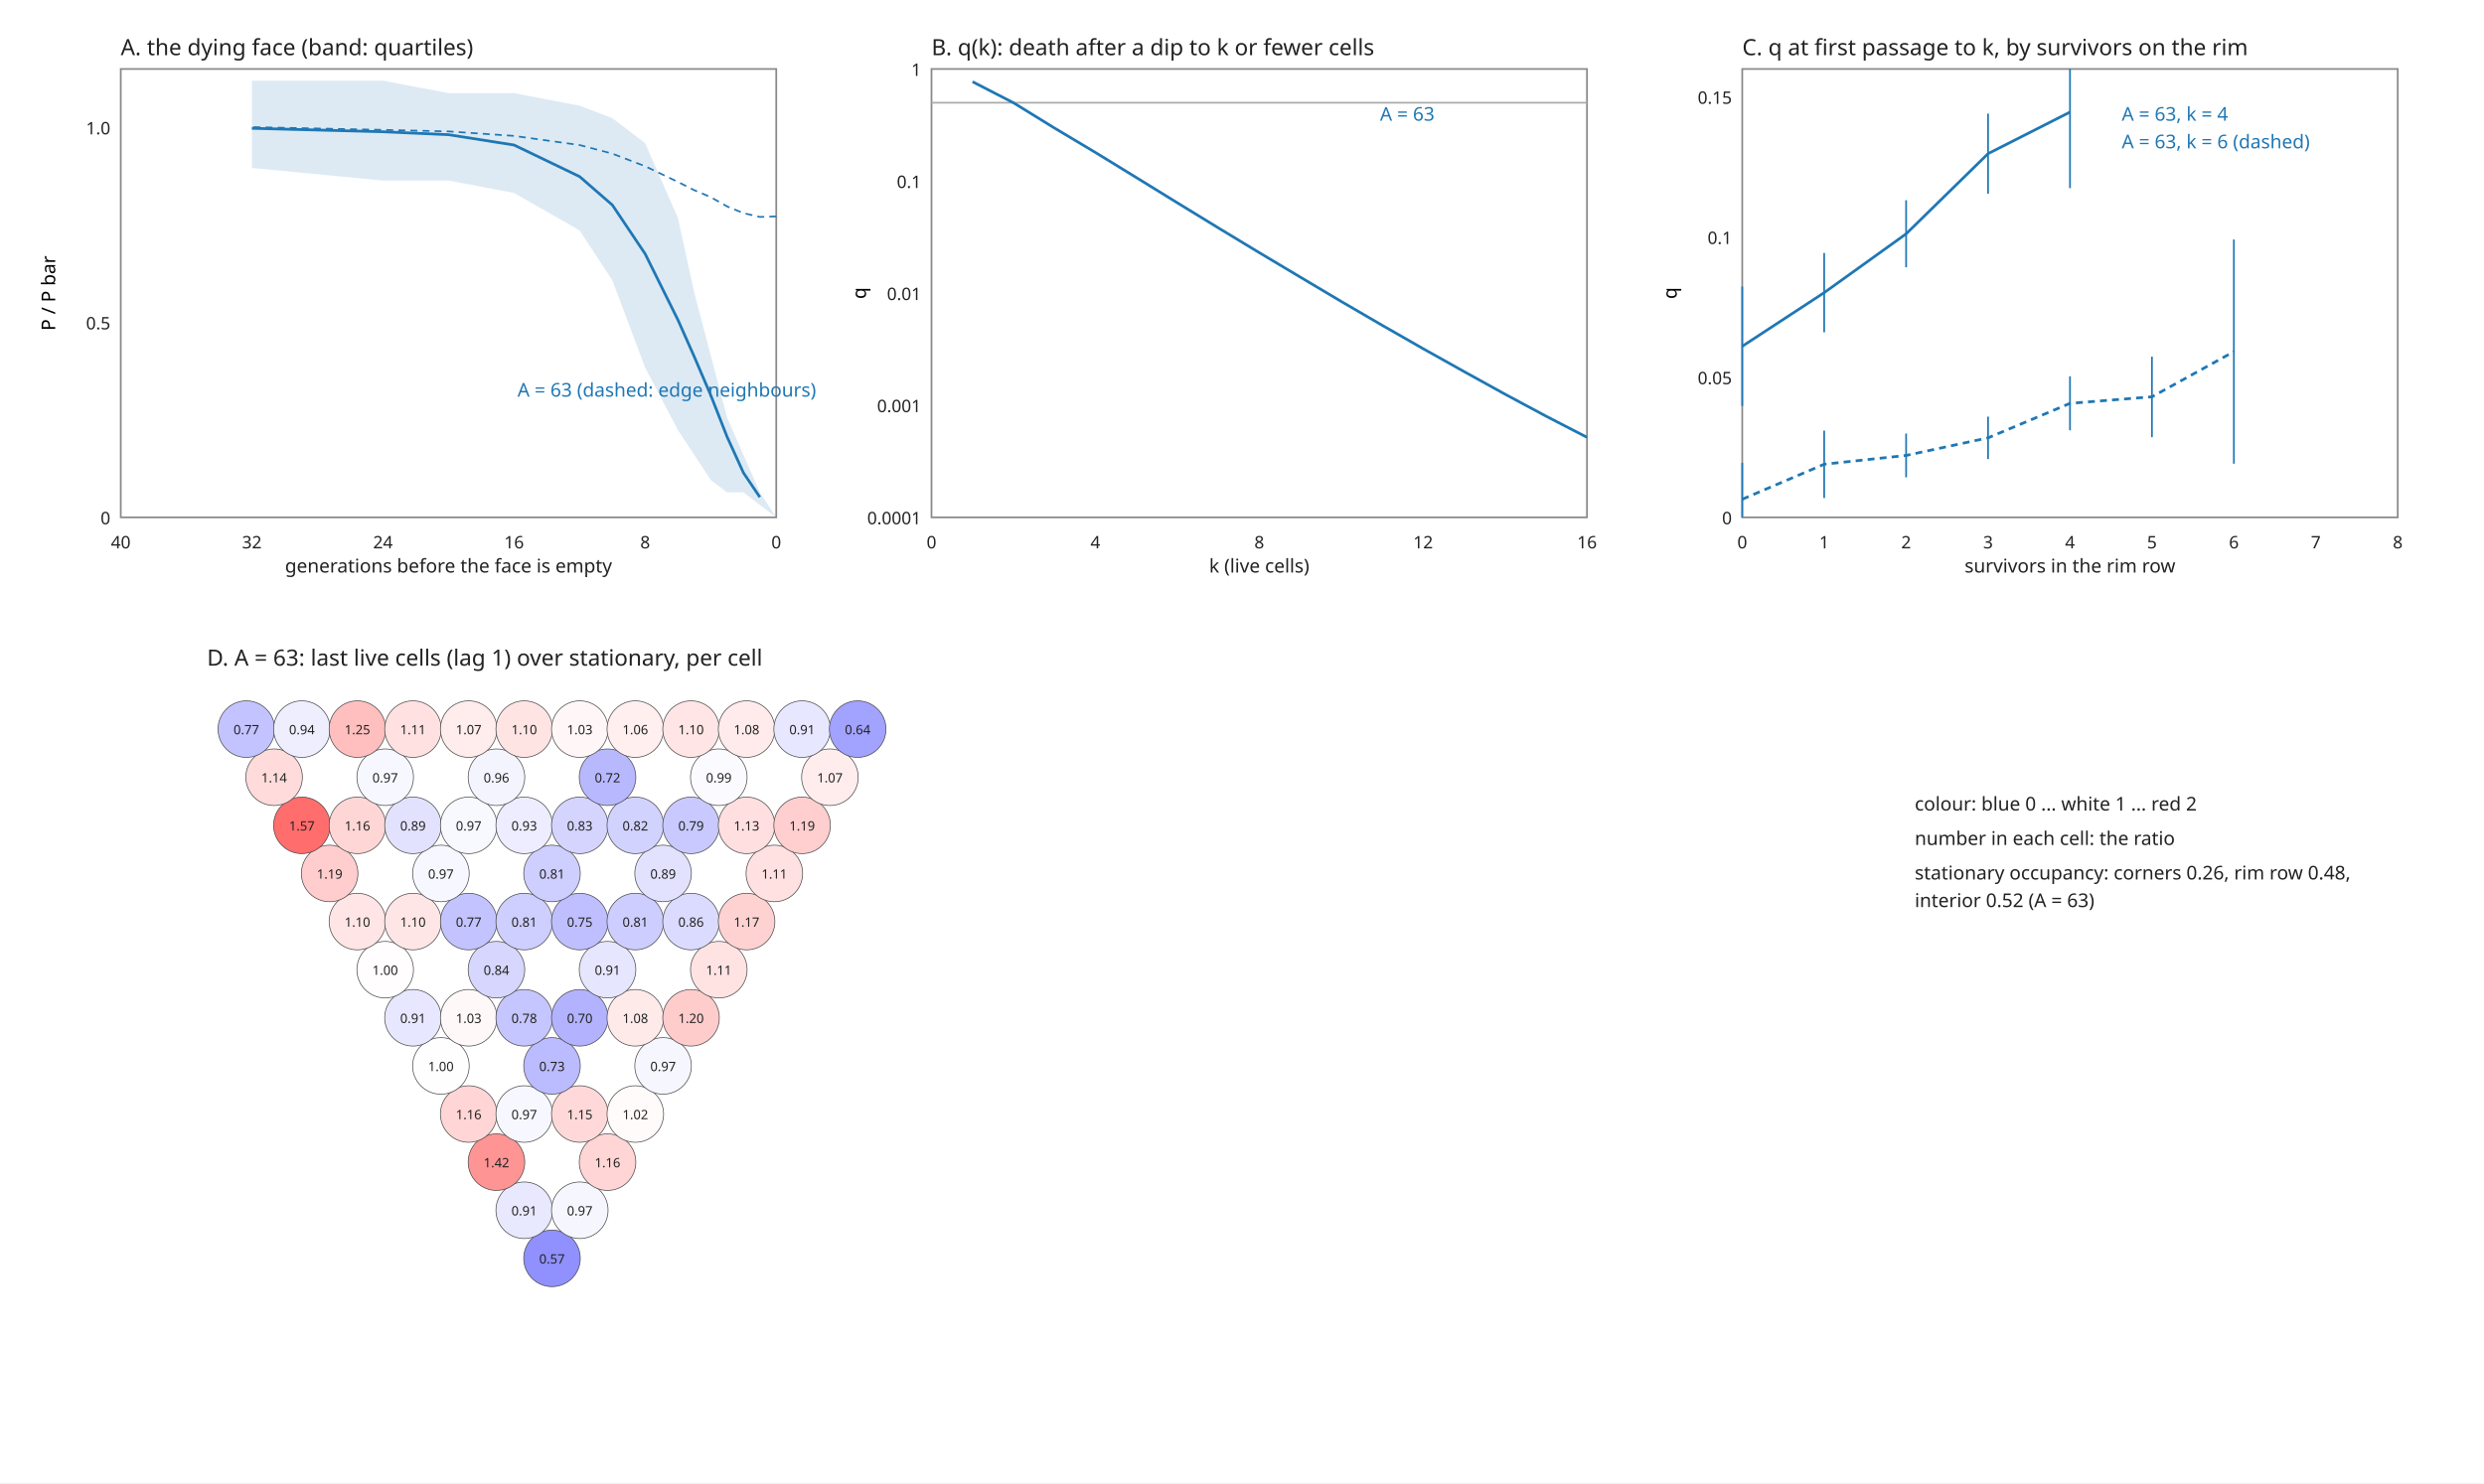
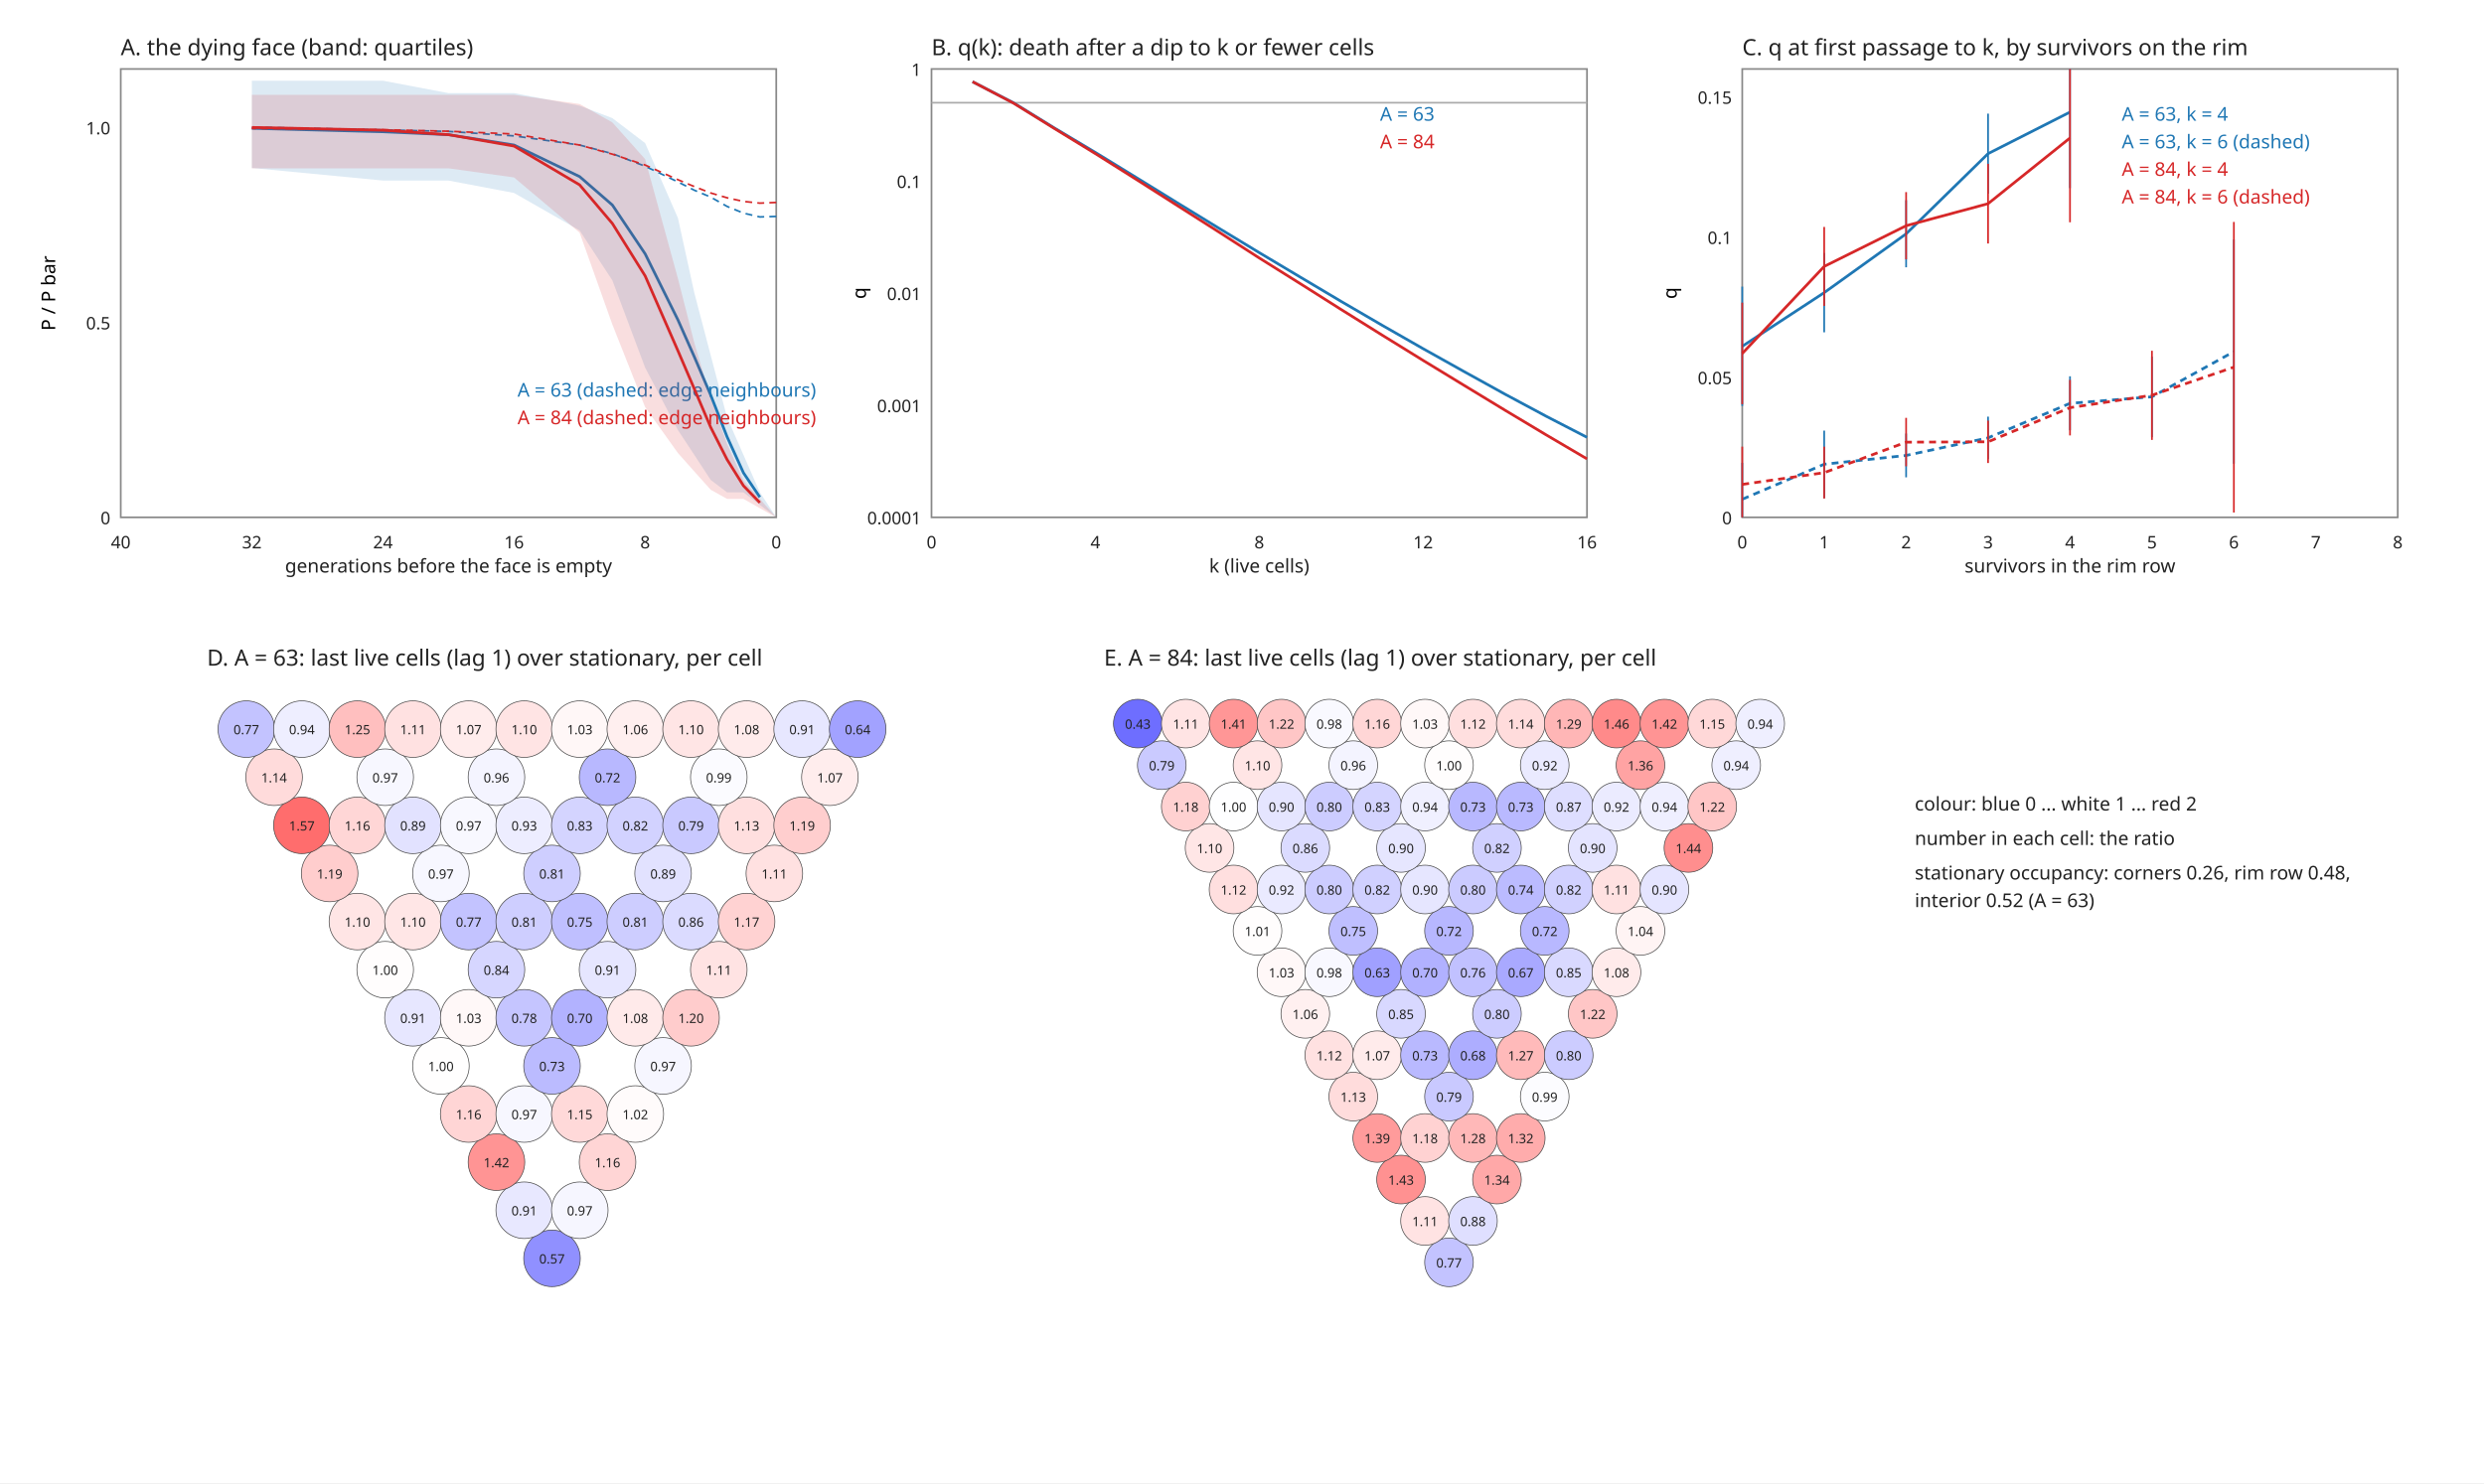
<svg xmlns="http://www.w3.org/2000/svg" width="1440" height="860" viewBox="0 0 1440 860">
  <rect width="1440" height="860" fill="white" />
  <rect x="70" y="40" width="380" height="260" fill="none" stroke="#888" />
  <text x="70.0" y="32.0" font-size="13" text-anchor="start" fill="#222" font-family="sans-serif">A. the dying face (band: quartiles)</text>
  <text x="260.0" y="332.0" font-size="11" text-anchor="middle" fill="#222" font-family="sans-serif">generations before the face is empty</text>
  <text x="32" y="170.0" font-size="11" text-anchor="middle" font-family="sans-serif" transform="rotate(-90 32 170.0)">P / P bar</text>
  <text x="450.0" y="318.0" font-size="10" text-anchor="middle" fill="#222" font-family="sans-serif">0</text>
  <text x="374.0" y="318.0" font-size="10" text-anchor="middle" fill="#222" font-family="sans-serif">8</text>
  <text x="298.0" y="318.0" font-size="10" text-anchor="middle" fill="#222" font-family="sans-serif">16</text>
  <text x="222.0" y="318.0" font-size="10" text-anchor="middle" fill="#222" font-family="sans-serif">24</text>
  <text x="146.0" y="318.0" font-size="10" text-anchor="middle" fill="#222" font-family="sans-serif">32</text>
  <text x="70.0" y="318.0" font-size="10" text-anchor="middle" fill="#222" font-family="sans-serif">40</text>
  <text x="64.0" y="304.0" font-size="10" text-anchor="end" fill="#222" font-family="sans-serif">0</text>
  <text x="64.0" y="191.0" font-size="10" text-anchor="end" fill="#222" font-family="sans-serif">0.5</text>
  <text x="64.0" y="77.9" font-size="10" text-anchor="end" fill="#222" font-family="sans-serif">1.0</text>
  <polygon points="450.0,300.0 440.5,285.5 431.0,263.8 421.5,242.1 412.0,206.0 402.5,169.8 393.0,126.4 374.0,83.0 355.0,68.5 336.0,61.3 298.0,54.0 260.0,54.0 222.0,46.8 146.0,46.8 146.0,97.4 222.0,104.7 260.0,104.7 298.0,111.9 336.0,133.6 355.0,162.6 374.0,213.2 393.0,249.4 402.5,263.8 412.0,278.3 421.5,285.5 431.0,285.5 440.5,292.8 450.0,300.0" fill="#1f77b4" fill-opacity="0.15" stroke="none" />
  <polyline points="440.5,288.3 431.0,274.2 421.5,253.3 412.0,229.1 402.5,206.9 393.0,185.5 374.0,147.2 355.0,118.9 336.0,102.4 298.0,84.1 260.0,78.1 222.0,76.4 146.0,74.4" fill="none" stroke="#1f77b4" stroke-width="1.6" stroke-dasharray="" />
  <polyline points="450.0,125.5 440.5,125.8 431.0,123.6 421.5,119.7 412.0,114.3 402.5,110.3 393.0,105.5 374.0,96.4 355.0,89.1 336.0,84.1 298.0,78.8 260.0,76.2 222.0,75.3 146.0,73.7" fill="none" stroke="#1f77b4" stroke-width="1" stroke-dasharray="4,3" />
  <text x="300.0" y="230.0" font-size="11" text-anchor="start" fill="#1f77b4" font-family="sans-serif">A = 63 (dashed: edge neighbours)</text>
+   <polygon points="450.0,300.0 440.5,289.3 431.0,278.7 421.5,257.4 412.0,230.8 402.5,198.8 393.0,161.5 374.0,92.3 355.0,71.0 336.0,60.3 298.0,55.0 260.0,55.0 222.0,55.0 146.0,55.0 146.0,97.6 222.0,97.6 260.0,97.6 298.0,102.9 336.0,134.9 355.0,188.2 374.0,236.1 393.0,262.7 402.5,273.4 412.0,284.0 421.5,289.3 431.0,289.3 440.5,294.7 450.0,300.0" fill="#d62728" fill-opacity="0.15" stroke="none" />
+   <polyline points="440.5,291.5 431.0,281.7 421.5,266.5 412.0,247.8 402.5,225.5 393.0,203.4 374.0,160.0 355.0,129.6 336.0,107.2 298.0,84.7 260.0,78.1 222.0,75.5 146.0,73.9" fill="none" stroke="#d62728" stroke-width="1.6" stroke-dasharray="" />
+   <polyline points="450.0,117.4 440.5,117.8 431.0,116.8 421.5,114.7 412.0,111.9 402.5,108.2 393.0,104.2 374.0,95.7 355.0,89.4 336.0,84.1 298.0,77.7 260.0,76.1 222.0,75.2 146.0,74.5" fill="none" stroke="#d62728" stroke-width="1" stroke-dasharray="4,3" />
+   <text x="300.0" y="246.0" font-size="11" text-anchor="start" fill="#d62728" font-family="sans-serif">A = 84 (dashed: edge neighbours)</text>
  <rect x="540" y="40" width="380" height="260" fill="none" stroke="#888" />
  <text x="540.0" y="32.0" font-size="13" text-anchor="start" fill="#222" font-family="sans-serif">B. q(k): death after a dip to k or fewer cells</text>
  <text x="730.0" y="332.0" font-size="11" text-anchor="middle" fill="#222" font-family="sans-serif">k (live cells)</text>
  <text x="502" y="170.0" font-size="11" text-anchor="middle" font-family="sans-serif" transform="rotate(-90 502 170.0)">q</text>
  <text x="540.0" y="318.0" font-size="10" text-anchor="middle" fill="#222" font-family="sans-serif">0</text>
  <text x="635.0" y="318.0" font-size="10" text-anchor="middle" fill="#222" font-family="sans-serif">4</text>
  <text x="730.0" y="318.0" font-size="10" text-anchor="middle" fill="#222" font-family="sans-serif">8</text>
  <text x="825.0" y="318.0" font-size="10" text-anchor="middle" fill="#222" font-family="sans-serif">12</text>
  <text x="920.0" y="318.0" font-size="10" text-anchor="middle" fill="#222" font-family="sans-serif">16</text>
  <text x="534.0" y="304.0" font-size="10" text-anchor="end" fill="#222" font-family="sans-serif">0.0001</text>
  <text x="534.0" y="239.0" font-size="10" text-anchor="end" fill="#222" font-family="sans-serif">0.001</text>
  <text x="534.0" y="174.0" font-size="10" text-anchor="end" fill="#222" font-family="sans-serif">0.01</text>
  <text x="534.0" y="109.0" font-size="10" text-anchor="end" fill="#222" font-family="sans-serif">0.1</text>
  <text x="534.0" y="44.0" font-size="10" text-anchor="end" fill="#222" font-family="sans-serif">1</text>
  <line x1="540.0" x2="920.0" y1="59.567" y2="59.567" stroke="#aaa" />
  <polyline points="563.8,47.4 587.5,59.6 611.2,74.2 635.0,88.4 658.8,103.0 682.5,117.6 706.2,132.1 730.0,146.5 753.8,160.7 777.5,174.8 801.2,188.6 825.0,202.2 848.8,215.5 872.5,228.6 896.2,241.3 920.0,253.6" fill="none" stroke="#1f77b4" stroke-width="1.6" stroke-dasharray="" />
  <text x="800.0" y="70.0" font-size="11" text-anchor="start" fill="#1f77b4" font-family="sans-serif">A = 63</text>
+   <polyline points="563.8,47.4 587.5,59.8 611.2,74.5 635.0,89.1 658.8,104.1 682.5,119.2 706.2,134.3 730.0,149.6 753.8,164.5 777.5,179.5 801.2,194.3 825.0,209.0 848.8,223.5 872.5,237.9 896.2,252.1 920.0,266.1" fill="none" stroke="#d62728" stroke-width="1.6" stroke-dasharray="" />
+   <text x="800.0" y="86.0" font-size="11" text-anchor="start" fill="#d62728" font-family="sans-serif">A = 84</text>
  <rect x="1010" y="40" width="380" height="260" fill="none" stroke="#888" />
  <text x="1010.0" y="32.0" font-size="13" text-anchor="start" fill="#222" font-family="sans-serif">C. q at first passage to k, by survivors on the rim</text>
  <text x="1200.0" y="332.0" font-size="11" text-anchor="middle" fill="#222" font-family="sans-serif">survivors in the rim row</text>
  <text x="972" y="170.0" font-size="11" text-anchor="middle" font-family="sans-serif" transform="rotate(-90 972 170.0)">q</text>
  <text x="1010.0" y="318.0" font-size="10" text-anchor="middle" fill="#222" font-family="sans-serif">0</text>
  <text x="1057.5" y="318.0" font-size="10" text-anchor="middle" fill="#222" font-family="sans-serif">1</text>
  <text x="1105.0" y="318.0" font-size="10" text-anchor="middle" fill="#222" font-family="sans-serif">2</text>
  <text x="1152.5" y="318.0" font-size="10" text-anchor="middle" fill="#222" font-family="sans-serif">3</text>
  <text x="1200.0" y="318.0" font-size="10" text-anchor="middle" fill="#222" font-family="sans-serif">4</text>
  <text x="1247.5" y="318.0" font-size="10" text-anchor="middle" fill="#222" font-family="sans-serif">5</text>
  <text x="1295.0" y="318.0" font-size="10" text-anchor="middle" fill="#222" font-family="sans-serif">6</text>
  <text x="1342.5" y="318.0" font-size="10" text-anchor="middle" fill="#222" font-family="sans-serif">7</text>
  <text x="1390.0" y="318.0" font-size="10" text-anchor="middle" fill="#222" font-family="sans-serif">8</text>
  <text x="1004.0" y="304.0" font-size="10" text-anchor="end" fill="#222" font-family="sans-serif">0</text>
  <text x="1004.0" y="222.8" font-size="10" text-anchor="end" fill="#222" font-family="sans-serif">0.05</text>
  <text x="1004.0" y="141.5" font-size="10" text-anchor="end" fill="#222" font-family="sans-serif">0.1</text>
  <text x="1004.0" y="60.2" font-size="10" text-anchor="end" fill="#222" font-family="sans-serif">0.15</text>
  <polyline points="1010.0,200.8 1057.5,169.7 1105.0,135.6 1152.5,89.1 1200.0,65.0" fill="none" stroke="#1f77b4" stroke-width="1.6" stroke-dasharray="" />
  <line x1="1010.0" x2="1010.0" y1="235.4" y2="166.2" stroke="#1f77b4" />
  <line x1="1057.5" x2="1057.5" y1="192.7" y2="146.7" stroke="#1f77b4" />
  <line x1="1105.0" x2="1105.0" y1="155.0" y2="116.1" stroke="#1f77b4" />
  <line x1="1152.5" x2="1152.5" y1="112.3" y2="65.9" stroke="#1f77b4" />
  <line x1="1200.0" x2="1200.0" y1="109.1" y2="40.0" stroke="#1f77b4" />
  <text x="1230.0" y="70.0" font-size="11" text-anchor="start" fill="#1f77b4" font-family="sans-serif">A = 63, k = 4</text>
  <polyline points="1010.0,289.5 1057.5,269.2 1105.0,264.1 1152.5,253.9 1200.0,233.9 1247.5,230.1 1295.0,203.9" fill="none" stroke="#1f77b4" stroke-width="1.6" stroke-dasharray="4,3" />
  <line x1="1010.0" x2="1010.0" y1="300.0" y2="268.4" stroke="#1f77b4" />
  <line x1="1057.5" x2="1057.5" y1="288.8" y2="249.7" stroke="#1f77b4" />
  <line x1="1105.0" x2="1105.0" y1="276.8" y2="251.4" stroke="#1f77b4" />
  <line x1="1152.5" x2="1152.5" y1="266.2" y2="241.6" stroke="#1f77b4" />
  <line x1="1200.0" x2="1200.0" y1="249.5" y2="218.2" stroke="#1f77b4" />
  <line x1="1247.5" x2="1247.5" y1="253.5" y2="206.8" stroke="#1f77b4" />
  <line x1="1295.0" x2="1295.0" y1="268.9" y2="138.9" stroke="#1f77b4" />
  <text x="1230.0" y="86.0" font-size="11" text-anchor="start" fill="#1f77b4" font-family="sans-serif">A = 63, k = 6 (dashed)</text>
+   <polyline points="1010.0,205.0 1057.5,154.5 1105.0,130.9 1152.5,118.1 1200.0,80.0" fill="none" stroke="#d62728" stroke-width="1.6" stroke-dasharray="" />
+   <line x1="1010.0" x2="1010.0" y1="234.4" y2="175.5" stroke="#d62728" />
+   <line x1="1057.5" x2="1057.5" y1="177.4" y2="131.6" stroke="#d62728" />
+   <line x1="1105.0" x2="1105.0" y1="150.4" y2="111.4" stroke="#d62728" />
+   <line x1="1152.5" x2="1152.5" y1="141.2" y2="95.0" stroke="#d62728" />
+   <line x1="1200.0" x2="1200.0" y1="128.9" y2="40.0" stroke="#d62728" />
+   <text x="1230.0" y="102.0" font-size="11" text-anchor="start" fill="#d62728" font-family="sans-serif">A = 84, k = 4</text>
+   <polyline points="1010.0,280.9 1057.5,274.1 1105.0,256.4 1152.5,256.2 1200.0,236.4 1247.5,229.2 1295.0,212.9" fill="none" stroke="#d62728" stroke-width="1.6" stroke-dasharray="4,3" />
+   <line x1="1010.0" x2="1010.0" y1="300.0" y2="259.0" stroke="#d62728" />
+   <line x1="1057.5" x2="1057.5" y1="289.1" y2="259.0" stroke="#d62728" />
+   <line x1="1105.0" x2="1105.0" y1="270.4" y2="242.3" stroke="#d62728" />
+   <line x1="1152.5" x2="1152.5" y1="268.5" y2="243.9" stroke="#d62728" />
+   <line x1="1200.0" x2="1200.0" y1="252.5" y2="220.3" stroke="#d62728" />
+   <line x1="1247.5" x2="1247.5" y1="255.1" y2="203.4" stroke="#d62728" />
+   <line x1="1295.0" x2="1295.0" y1="297.2" y2="128.7" stroke="#d62728" />
+   <text x="1230.0" y="118.0" font-size="11" text-anchor="start" fill="#d62728" font-family="sans-serif">A = 84, k = 6 (dashed)</text>
  <text x="120.0" y="386.0" font-size="13" text-anchor="start" fill="#222" font-family="sans-serif">D. A = 63: last live cells (lag 1) over stationary, per cell</text>
  <circle cx="320.0" cy="729.7" r="16.4" fill="rgb(144,144,255)" stroke="#444" stroke-width="0.4" />
  <text x="320.0" y="732.7" font-size="7.5" text-anchor="middle" fill="#222" font-family="sans-serif">0.57</text>
  <circle cx="303.9" cy="701.8" r="16.4" fill="rgb(232,232,255)" stroke="#444" stroke-width="0.4" />
  <text x="303.9" y="704.8" font-size="7.5" text-anchor="middle" fill="#222" font-family="sans-serif">0.91</text>
  <circle cx="287.8" cy="673.9" r="16.4" fill="rgb(255,148,148)" stroke="#444" stroke-width="0.4" />
  <text x="287.8" y="676.9" font-size="7.5" text-anchor="middle" fill="#222" font-family="sans-serif">1.42</text>
  <circle cx="271.7" cy="646.0" r="16.4" fill="rgb(255,213,213)" stroke="#444" stroke-width="0.4" />
  <text x="271.7" y="649.0" font-size="7.5" text-anchor="middle" fill="#222" font-family="sans-serif">1.16</text>
  <circle cx="255.6" cy="618.1" r="16.4" fill="rgb(255,254,254)" stroke="#444" stroke-width="0.4" />
  <text x="255.6" y="621.1" font-size="7.5" text-anchor="middle" fill="#222" font-family="sans-serif">1.00</text>
  <circle cx="239.4" cy="590.2" r="16.4" fill="rgb(231,231,255)" stroke="#444" stroke-width="0.4" />
  <text x="239.4" y="593.2" font-size="7.5" text-anchor="middle" fill="#222" font-family="sans-serif">0.91</text>
  <circle cx="223.3" cy="562.3" r="16.4" fill="rgb(255,253,253)" stroke="#444" stroke-width="0.4" />
  <text x="223.3" y="565.3" font-size="7.5" text-anchor="middle" fill="#222" font-family="sans-serif">1.00</text>
  <circle cx="207.2" cy="534.4" r="16.4" fill="rgb(255,229,229)" stroke="#444" stroke-width="0.4" />
  <text x="207.2" y="537.4" font-size="7.5" text-anchor="middle" fill="#222" font-family="sans-serif">1.10</text>
  <circle cx="191.1" cy="506.5" r="16.4" fill="rgb(255,205,205)" stroke="#444" stroke-width="0.4" />
  <text x="191.1" y="509.5" font-size="7.5" text-anchor="middle" fill="#222" font-family="sans-serif">1.19</text>
  <circle cx="175.0" cy="478.6" r="16.4" fill="rgb(255,109,109)" stroke="#444" stroke-width="0.4" />
  <text x="175.0" y="481.6" font-size="7.5" text-anchor="middle" fill="#222" font-family="sans-serif">1.57</text>
  <circle cx="158.9" cy="450.7" r="16.4" fill="rgb(255,219,219)" stroke="#444" stroke-width="0.4" />
  <text x="158.9" y="453.7" font-size="7.5" text-anchor="middle" fill="#222" font-family="sans-serif">1.14</text>
  <circle cx="142.8" cy="422.8" r="16.4" fill="rgb(195,195,255)" stroke="#444" stroke-width="0.4" />
  <text x="142.8" y="425.8" font-size="7.5" text-anchor="middle" fill="#222" font-family="sans-serif">0.77</text>
  <circle cx="336.1" cy="701.8" r="16.4" fill="rgb(246,246,255)" stroke="#444" stroke-width="0.4" />
  <text x="336.1" y="704.8" font-size="7.5" text-anchor="middle" fill="#222" font-family="sans-serif">0.97</text>
  <circle cx="303.9" cy="646.0" r="16.4" fill="rgb(247,247,255)" stroke="#444" stroke-width="0.4" />
  <text x="303.9" y="649.0" font-size="7.5" text-anchor="middle" fill="#222" font-family="sans-serif">0.97</text>
  <circle cx="271.7" cy="590.2" r="16.4" fill="rgb(255,248,248)" stroke="#444" stroke-width="0.4" />
  <text x="271.7" y="593.2" font-size="7.5" text-anchor="middle" fill="#222" font-family="sans-serif">1.03</text>
  <circle cx="239.4" cy="534.4" r="16.4" fill="rgb(255,230,230)" stroke="#444" stroke-width="0.4" />
  <text x="239.4" y="537.4" font-size="7.5" text-anchor="middle" fill="#222" font-family="sans-serif">1.10</text>
  <circle cx="207.2" cy="478.6" r="16.4" fill="rgb(255,214,214)" stroke="#444" stroke-width="0.4" />
  <text x="207.2" y="481.6" font-size="7.5" text-anchor="middle" fill="#222" font-family="sans-serif">1.16</text>
  <circle cx="175.0" cy="422.8" r="16.4" fill="rgb(238,238,255)" stroke="#444" stroke-width="0.4" />
  <text x="175.0" y="425.8" font-size="7.5" text-anchor="middle" fill="#222" font-family="sans-serif">0.94</text>
  <circle cx="352.2" cy="673.9" r="16.4" fill="rgb(255,213,213)" stroke="#444" stroke-width="0.4" />
  <text x="352.2" y="676.9" font-size="7.5" text-anchor="middle" fill="#222" font-family="sans-serif">1.16</text>
  <circle cx="336.1" cy="646.0" r="16.4" fill="rgb(255,217,217)" stroke="#444" stroke-width="0.4" />
  <text x="336.1" y="649.0" font-size="7.5" text-anchor="middle" fill="#222" font-family="sans-serif">1.15</text>
  <circle cx="320.0" cy="618.1" r="16.4" fill="rgb(187,187,255)" stroke="#444" stroke-width="0.4" />
  <text x="320.0" y="621.1" font-size="7.5" text-anchor="middle" fill="#222" font-family="sans-serif">0.73</text>
  <circle cx="303.9" cy="590.2" r="16.4" fill="rgb(197,197,255)" stroke="#444" stroke-width="0.4" />
  <text x="303.9" y="593.2" font-size="7.5" text-anchor="middle" fill="#222" font-family="sans-serif">0.78</text>
  <circle cx="287.8" cy="562.3" r="16.4" fill="rgb(214,214,255)" stroke="#444" stroke-width="0.4" />
  <text x="287.8" y="565.3" font-size="7.5" text-anchor="middle" fill="#222" font-family="sans-serif">0.84</text>
  <circle cx="271.7" cy="534.4" r="16.4" fill="rgb(195,195,255)" stroke="#444" stroke-width="0.4" />
  <text x="271.7" y="537.4" font-size="7.5" text-anchor="middle" fill="#222" font-family="sans-serif">0.77</text>
  <circle cx="255.6" cy="506.5" r="16.4" fill="rgb(247,247,255)" stroke="#444" stroke-width="0.4" />
  <text x="255.6" y="509.5" font-size="7.5" text-anchor="middle" fill="#222" font-family="sans-serif">0.97</text>
  <circle cx="239.4" cy="478.6" r="16.4" fill="rgb(226,226,255)" stroke="#444" stroke-width="0.4" />
  <text x="239.4" y="481.6" font-size="7.5" text-anchor="middle" fill="#222" font-family="sans-serif">0.89</text>
  <circle cx="223.3" cy="450.7" r="16.4" fill="rgb(247,247,255)" stroke="#444" stroke-width="0.4" />
  <text x="223.3" y="453.7" font-size="7.5" text-anchor="middle" fill="#222" font-family="sans-serif">0.97</text>
  <circle cx="207.2" cy="422.8" r="16.4" fill="rgb(255,191,191)" stroke="#444" stroke-width="0.4" />
  <text x="207.2" y="425.8" font-size="7.5" text-anchor="middle" fill="#222" font-family="sans-serif">1.25</text>
  <circle cx="368.3" cy="646.0" r="16.4" fill="rgb(255,251,251)" stroke="#444" stroke-width="0.4" />
  <text x="368.3" y="649.0" font-size="7.5" text-anchor="middle" fill="#222" font-family="sans-serif">1.02</text>
  <circle cx="336.1" cy="590.2" r="16.4" fill="rgb(178,178,255)" stroke="#444" stroke-width="0.4" />
  <text x="336.1" y="593.2" font-size="7.5" text-anchor="middle" fill="#222" font-family="sans-serif">0.70</text>
  <circle cx="303.9" cy="534.4" r="16.4" fill="rgb(206,206,255)" stroke="#444" stroke-width="0.4" />
  <text x="303.9" y="537.4" font-size="7.5" text-anchor="middle" fill="#222" font-family="sans-serif">0.81</text>
  <circle cx="271.7" cy="478.6" r="16.4" fill="rgb(248,248,255)" stroke="#444" stroke-width="0.4" />
  <text x="271.7" y="481.6" font-size="7.5" text-anchor="middle" fill="#222" font-family="sans-serif">0.97</text>
  <circle cx="239.4" cy="422.8" r="16.4" fill="rgb(255,225,225)" stroke="#444" stroke-width="0.4" />
  <text x="239.4" y="425.8" font-size="7.5" text-anchor="middle" fill="#222" font-family="sans-serif">1.11</text>
  <circle cx="384.4" cy="618.1" r="16.4" fill="rgb(246,246,255)" stroke="#444" stroke-width="0.4" />
  <text x="384.4" y="621.1" font-size="7.5" text-anchor="middle" fill="#222" font-family="sans-serif">0.97</text>
  <circle cx="368.3" cy="590.2" r="16.4" fill="rgb(255,234,234)" stroke="#444" stroke-width="0.4" />
  <text x="368.3" y="593.2" font-size="7.5" text-anchor="middle" fill="#222" font-family="sans-serif">1.08</text>
  <circle cx="352.2" cy="562.3" r="16.4" fill="rgb(230,230,255)" stroke="#444" stroke-width="0.4" />
  <text x="352.2" y="565.3" font-size="7.5" text-anchor="middle" fill="#222" font-family="sans-serif">0.91</text>
  <circle cx="336.1" cy="534.4" r="16.4" fill="rgb(191,191,255)" stroke="#444" stroke-width="0.4" />
  <text x="336.1" y="537.4" font-size="7.5" text-anchor="middle" fill="#222" font-family="sans-serif">0.75</text>
  <circle cx="320.0" cy="506.5" r="16.4" fill="rgb(206,206,255)" stroke="#444" stroke-width="0.4" />
  <text x="320.0" y="509.5" font-size="7.5" text-anchor="middle" fill="#222" font-family="sans-serif">0.81</text>
  <circle cx="303.9" cy="478.6" r="16.4" fill="rgb(237,237,255)" stroke="#444" stroke-width="0.4" />
  <text x="303.9" y="481.6" font-size="7.5" text-anchor="middle" fill="#222" font-family="sans-serif">0.93</text>
  <circle cx="287.8" cy="450.7" r="16.4" fill="rgb(244,244,255)" stroke="#444" stroke-width="0.4" />
  <text x="287.8" y="453.7" font-size="7.5" text-anchor="middle" fill="#222" font-family="sans-serif">0.96</text>
  <circle cx="271.7" cy="422.8" r="16.4" fill="rgb(255,236,236)" stroke="#444" stroke-width="0.4" />
  <text x="271.7" y="425.8" font-size="7.5" text-anchor="middle" fill="#222" font-family="sans-serif">1.07</text>
  <circle cx="400.6" cy="590.2" r="16.4" fill="rgb(255,204,204)" stroke="#444" stroke-width="0.4" />
  <text x="400.6" y="593.2" font-size="7.5" text-anchor="middle" fill="#222" font-family="sans-serif">1.20</text>
  <circle cx="368.3" cy="534.4" r="16.4" fill="rgb(205,205,255)" stroke="#444" stroke-width="0.4" />
  <text x="368.3" y="537.4" font-size="7.5" text-anchor="middle" fill="#222" font-family="sans-serif">0.81</text>
  <circle cx="336.1" cy="478.6" r="16.4" fill="rgb(212,212,255)" stroke="#444" stroke-width="0.4" />
  <text x="336.1" y="481.6" font-size="7.5" text-anchor="middle" fill="#222" font-family="sans-serif">0.83</text>
  <circle cx="303.9" cy="422.8" r="16.4" fill="rgb(255,228,228)" stroke="#444" stroke-width="0.4" />
  <text x="303.9" y="425.8" font-size="7.5" text-anchor="middle" fill="#222" font-family="sans-serif">1.10</text>
  <circle cx="416.7" cy="562.3" r="16.4" fill="rgb(255,227,227)" stroke="#444" stroke-width="0.4" />
  <text x="416.7" y="565.3" font-size="7.5" text-anchor="middle" fill="#222" font-family="sans-serif">1.11</text>
  <circle cx="400.6" cy="534.4" r="16.4" fill="rgb(219,219,255)" stroke="#444" stroke-width="0.4" />
  <text x="400.6" y="537.4" font-size="7.5" text-anchor="middle" fill="#222" font-family="sans-serif">0.86</text>
  <circle cx="384.4" cy="506.5" r="16.4" fill="rgb(226,226,255)" stroke="#444" stroke-width="0.4" />
  <text x="384.4" y="509.5" font-size="7.5" text-anchor="middle" fill="#222" font-family="sans-serif">0.89</text>
  <circle cx="368.3" cy="478.6" r="16.4" fill="rgb(210,210,255)" stroke="#444" stroke-width="0.4" />
  <text x="368.3" y="481.6" font-size="7.5" text-anchor="middle" fill="#222" font-family="sans-serif">0.82</text>
  <circle cx="352.2" cy="450.7" r="16.4" fill="rgb(184,184,255)" stroke="#444" stroke-width="0.4" />
  <text x="352.2" y="453.7" font-size="7.5" text-anchor="middle" fill="#222" font-family="sans-serif">0.72</text>
  <circle cx="336.1" cy="422.8" r="16.4" fill="rgb(255,247,247)" stroke="#444" stroke-width="0.4" />
  <text x="336.1" y="425.8" font-size="7.5" text-anchor="middle" fill="#222" font-family="sans-serif">1.03</text>
  <circle cx="432.8" cy="534.4" r="16.4" fill="rgb(255,210,210)" stroke="#444" stroke-width="0.4" />
  <text x="432.8" y="537.4" font-size="7.5" text-anchor="middle" fill="#222" font-family="sans-serif">1.17</text>
  <circle cx="400.6" cy="478.6" r="16.4" fill="rgb(201,201,255)" stroke="#444" stroke-width="0.4" />
  <text x="400.6" y="481.6" font-size="7.5" text-anchor="middle" fill="#222" font-family="sans-serif">0.79</text>
  <circle cx="368.3" cy="422.8" r="16.4" fill="rgb(255,239,239)" stroke="#444" stroke-width="0.4" />
  <text x="368.3" y="425.8" font-size="7.5" text-anchor="middle" fill="#222" font-family="sans-serif">1.06</text>
  <circle cx="448.9" cy="506.5" r="16.4" fill="rgb(255,225,225)" stroke="#444" stroke-width="0.4" />
  <text x="448.9" y="509.5" font-size="7.5" text-anchor="middle" fill="#222" font-family="sans-serif">1.11</text>
  <circle cx="432.8" cy="478.6" r="16.4" fill="rgb(255,223,223)" stroke="#444" stroke-width="0.4" />
  <text x="432.8" y="481.6" font-size="7.5" text-anchor="middle" fill="#222" font-family="sans-serif">1.13</text>
  <circle cx="416.7" cy="450.7" r="16.4" fill="rgb(251,251,255)" stroke="#444" stroke-width="0.4" />
  <text x="416.7" y="453.7" font-size="7.5" text-anchor="middle" fill="#222" font-family="sans-serif">0.99</text>
  <circle cx="400.6" cy="422.8" r="16.4" fill="rgb(255,229,229)" stroke="#444" stroke-width="0.4" />
  <text x="400.6" y="425.8" font-size="7.5" text-anchor="middle" fill="#222" font-family="sans-serif">1.10</text>
  <circle cx="465.0" cy="478.6" r="16.4" fill="rgb(255,206,206)" stroke="#444" stroke-width="0.4" />
  <text x="465.0" y="481.6" font-size="7.5" text-anchor="middle" fill="#222" font-family="sans-serif">1.19</text>
  <circle cx="432.8" cy="422.8" r="16.4" fill="rgb(255,235,235)" stroke="#444" stroke-width="0.4" />
  <text x="432.8" y="425.8" font-size="7.5" text-anchor="middle" fill="#222" font-family="sans-serif">1.08</text>
  <circle cx="481.1" cy="450.7" r="16.4" fill="rgb(255,237,237)" stroke="#444" stroke-width="0.4" />
  <text x="481.1" y="453.7" font-size="7.5" text-anchor="middle" fill="#222" font-family="sans-serif">1.07</text>
  <circle cx="465.0" cy="422.8" r="16.4" fill="rgb(231,231,255)" stroke="#444" stroke-width="0.4" />
  <text x="465.0" y="425.8" font-size="7.5" text-anchor="middle" fill="#222" font-family="sans-serif">0.91</text>
  <circle cx="497.2" cy="422.8" r="16.4" fill="rgb(162,162,255)" stroke="#444" stroke-width="0.4" />
  <text x="497.2" y="425.8" font-size="7.5" text-anchor="middle" fill="#222" font-family="sans-serif">0.64</text>
+   <text x="640.0" y="386.0" font-size="13" text-anchor="start" fill="#222" font-family="sans-serif">E. A = 84: last live cells (lag 1) over stationary, per cell</text>
+   <circle cx="840.0" cy="732.0" r="14.1" fill="rgb(195,195,255)" stroke="#444" stroke-width="0.4" />
+   <text x="840.0" y="735.0" font-size="7.5" text-anchor="middle" fill="#222" font-family="sans-serif">0.77</text>
+   <circle cx="826.1" cy="708.0" r="14.1" fill="rgb(255,227,227)" stroke="#444" stroke-width="0.4" />
+   <text x="826.1" y="711.0" font-size="7.5" text-anchor="middle" fill="#222" font-family="sans-serif">1.11</text>
+   <circle cx="812.2" cy="684.0" r="14.1" fill="rgb(255,145,145)" stroke="#444" stroke-width="0.4" />
+   <text x="812.2" y="687.0" font-size="7.5" text-anchor="middle" fill="#222" font-family="sans-serif">1.43</text>
+   <circle cx="798.4" cy="659.9" r="14.1" fill="rgb(255,155,155)" stroke="#444" stroke-width="0.4" />
+   <text x="798.4" y="662.9" font-size="7.5" text-anchor="middle" fill="#222" font-family="sans-serif">1.39</text>
+   <circle cx="784.5" cy="635.9" r="14.1" fill="rgb(255,220,220)" stroke="#444" stroke-width="0.4" />
+   <text x="784.5" y="638.9" font-size="7.5" text-anchor="middle" fill="#222" font-family="sans-serif">1.13</text>
+   <circle cx="770.6" cy="611.9" r="14.1" fill="rgb(255,225,225)" stroke="#444" stroke-width="0.4" />
+   <text x="770.6" y="614.9" font-size="7.5" text-anchor="middle" fill="#222" font-family="sans-serif">1.12</text>
+   <circle cx="756.7" cy="587.9" r="14.1" fill="rgb(255,240,240)" stroke="#444" stroke-width="0.4" />
+   <text x="756.7" y="590.9" font-size="7.5" text-anchor="middle" fill="#222" font-family="sans-serif">1.06</text>
+   <circle cx="742.9" cy="563.8" r="14.1" fill="rgb(255,248,248)" stroke="#444" stroke-width="0.4" />
+   <text x="742.9" y="566.8" font-size="7.5" text-anchor="middle" fill="#222" font-family="sans-serif">1.03</text>
+   <circle cx="729.0" cy="539.8" r="14.1" fill="rgb(255,253,253)" stroke="#444" stroke-width="0.4" />
+   <text x="729.0" y="542.8" font-size="7.5" text-anchor="middle" fill="#222" font-family="sans-serif">1.01</text>
+   <circle cx="715.1" cy="515.8" r="14.1" fill="rgb(255,223,223)" stroke="#444" stroke-width="0.4" />
+   <text x="715.1" y="518.8" font-size="7.5" text-anchor="middle" fill="#222" font-family="sans-serif">1.12</text>
+   <circle cx="701.2" cy="491.7" r="14.1" fill="rgb(255,230,230)" stroke="#444" stroke-width="0.4" />
+   <text x="701.2" y="494.7" font-size="7.5" text-anchor="middle" fill="#222" font-family="sans-serif">1.10</text>
+   <circle cx="687.4" cy="467.7" r="14.1" fill="rgb(255,209,209)" stroke="#444" stroke-width="0.4" />
+   <text x="687.4" y="470.7" font-size="7.5" text-anchor="middle" fill="#222" font-family="sans-serif">1.18</text>
+   <circle cx="673.5" cy="443.7" r="14.1" fill="rgb(202,202,255)" stroke="#444" stroke-width="0.4" />
+   <text x="673.5" y="446.7" font-size="7.5" text-anchor="middle" fill="#222" font-family="sans-serif">0.79</text>
+   <circle cx="659.6" cy="419.6" r="14.1" fill="rgb(110,110,255)" stroke="#444" stroke-width="0.4" />
+   <text x="659.6" y="422.6" font-size="7.5" text-anchor="middle" fill="#222" font-family="sans-serif">0.43</text>
+   <circle cx="853.9" cy="708.0" r="14.1" fill="rgb(223,223,255)" stroke="#444" stroke-width="0.4" />
+   <text x="853.9" y="711.0" font-size="7.5" text-anchor="middle" fill="#222" font-family="sans-serif">0.88</text>
+   <circle cx="826.1" cy="659.9" r="14.1" fill="rgb(255,210,210)" stroke="#444" stroke-width="0.4" />
+   <text x="826.1" y="662.9" font-size="7.5" text-anchor="middle" fill="#222" font-family="sans-serif">1.18</text>
+   <circle cx="798.4" cy="611.9" r="14.1" fill="rgb(255,235,235)" stroke="#444" stroke-width="0.4" />
+   <text x="798.4" y="614.9" font-size="7.5" text-anchor="middle" fill="#222" font-family="sans-serif">1.07</text>
+   <circle cx="770.6" cy="563.8" r="14.1" fill="rgb(248,248,255)" stroke="#444" stroke-width="0.4" />
+   <text x="770.6" y="566.8" font-size="7.5" text-anchor="middle" fill="#222" font-family="sans-serif">0.98</text>
+   <circle cx="742.9" cy="515.8" r="14.1" fill="rgb(234,234,255)" stroke="#444" stroke-width="0.4" />
+   <text x="742.9" y="518.8" font-size="7.5" text-anchor="middle" fill="#222" font-family="sans-serif">0.92</text>
+   <circle cx="715.1" cy="467.7" r="14.1" fill="rgb(254,254,255)" stroke="#444" stroke-width="0.4" />
+   <text x="715.1" y="470.7" font-size="7.5" text-anchor="middle" fill="#222" font-family="sans-serif">1.00</text>
+   <circle cx="687.4" cy="419.6" r="14.1" fill="rgb(255,228,228)" stroke="#444" stroke-width="0.4" />
+   <text x="687.4" y="422.6" font-size="7.5" text-anchor="middle" fill="#222" font-family="sans-serif">1.11</text>
+   <circle cx="867.8" cy="684.0" r="14.1" fill="rgb(255,168,168)" stroke="#444" stroke-width="0.4" />
+   <text x="867.8" y="687.0" font-size="7.5" text-anchor="middle" fill="#222" font-family="sans-serif">1.34</text>
+   <circle cx="853.9" cy="659.9" r="14.1" fill="rgb(255,184,184)" stroke="#444" stroke-width="0.4" />
+   <text x="853.9" y="662.9" font-size="7.5" text-anchor="middle" fill="#222" font-family="sans-serif">1.28</text>
+   <circle cx="840.0" cy="635.9" r="14.1" fill="rgb(201,201,255)" stroke="#444" stroke-width="0.4" />
+   <text x="840.0" y="638.9" font-size="7.5" text-anchor="middle" fill="#222" font-family="sans-serif">0.79</text>
+   <circle cx="826.1" cy="611.9" r="14.1" fill="rgb(185,185,255)" stroke="#444" stroke-width="0.4" />
+   <text x="826.1" y="614.9" font-size="7.5" text-anchor="middle" fill="#222" font-family="sans-serif">0.73</text>
+   <circle cx="812.2" cy="587.9" r="14.1" fill="rgb(216,216,255)" stroke="#444" stroke-width="0.4" />
+   <text x="812.2" y="590.9" font-size="7.5" text-anchor="middle" fill="#222" font-family="sans-serif">0.85</text>
+   <circle cx="798.4" cy="563.8" r="14.1" fill="rgb(160,160,255)" stroke="#444" stroke-width="0.4" />
+   <text x="798.4" y="566.8" font-size="7.5" text-anchor="middle" fill="#222" font-family="sans-serif">0.63</text>
+   <circle cx="784.5" cy="539.8" r="14.1" fill="rgb(191,191,255)" stroke="#444" stroke-width="0.4" />
+   <text x="784.5" y="542.8" font-size="7.5" text-anchor="middle" fill="#222" font-family="sans-serif">0.75</text>
+   <circle cx="770.6" cy="515.8" r="14.1" fill="rgb(204,204,255)" stroke="#444" stroke-width="0.4" />
+   <text x="770.6" y="518.8" font-size="7.5" text-anchor="middle" fill="#222" font-family="sans-serif">0.80</text>
+   <circle cx="756.7" cy="491.7" r="14.1" fill="rgb(219,219,255)" stroke="#444" stroke-width="0.4" />
+   <text x="756.7" y="494.7" font-size="7.5" text-anchor="middle" fill="#222" font-family="sans-serif">0.86</text>
+   <circle cx="742.9" cy="467.7" r="14.1" fill="rgb(229,229,255)" stroke="#444" stroke-width="0.4" />
+   <text x="742.9" y="470.7" font-size="7.5" text-anchor="middle" fill="#222" font-family="sans-serif">0.90</text>
+   <circle cx="729.0" cy="443.7" r="14.1" fill="rgb(255,229,229)" stroke="#444" stroke-width="0.4" />
+   <text x="729.0" y="446.7" font-size="7.5" text-anchor="middle" fill="#222" font-family="sans-serif">1.10</text>
+   <circle cx="715.1" cy="419.6" r="14.1" fill="rgb(255,150,150)" stroke="#444" stroke-width="0.4" />
+   <text x="715.1" y="422.6" font-size="7.5" text-anchor="middle" fill="#222" font-family="sans-serif">1.41</text>
+   <circle cx="881.6" cy="659.9" r="14.1" fill="rgb(255,172,172)" stroke="#444" stroke-width="0.4" />
+   <text x="881.6" y="662.9" font-size="7.5" text-anchor="middle" fill="#222" font-family="sans-serif">1.32</text>
+   <circle cx="853.9" cy="611.9" r="14.1" fill="rgb(173,173,255)" stroke="#444" stroke-width="0.4" />
+   <text x="853.9" y="614.9" font-size="7.5" text-anchor="middle" fill="#222" font-family="sans-serif">0.68</text>
+   <circle cx="826.1" cy="563.8" r="14.1" fill="rgb(177,177,255)" stroke="#444" stroke-width="0.4" />
+   <text x="826.1" y="566.8" font-size="7.5" text-anchor="middle" fill="#222" font-family="sans-serif">0.70</text>
+   <circle cx="798.4" cy="515.8" r="14.1" fill="rgb(208,208,255)" stroke="#444" stroke-width="0.4" />
+   <text x="798.4" y="518.8" font-size="7.5" text-anchor="middle" fill="#222" font-family="sans-serif">0.82</text>
+   <circle cx="770.6" cy="467.7" r="14.1" fill="rgb(204,204,255)" stroke="#444" stroke-width="0.4" />
+   <text x="770.6" y="470.7" font-size="7.5" text-anchor="middle" fill="#222" font-family="sans-serif">0.80</text>
+   <circle cx="742.9" cy="419.6" r="14.1" fill="rgb(255,198,198)" stroke="#444" stroke-width="0.4" />
+   <text x="742.9" y="422.6" font-size="7.5" text-anchor="middle" fill="#222" font-family="sans-serif">1.22</text>
+   <circle cx="895.5" cy="635.9" r="14.1" fill="rgb(252,252,255)" stroke="#444" stroke-width="0.4" />
+   <text x="895.5" y="638.9" font-size="7.5" text-anchor="middle" fill="#222" font-family="sans-serif">0.99</text>
+   <circle cx="881.6" cy="611.9" r="14.1" fill="rgb(255,186,186)" stroke="#444" stroke-width="0.4" />
+   <text x="881.6" y="614.9" font-size="7.5" text-anchor="middle" fill="#222" font-family="sans-serif">1.27</text>
+   <circle cx="867.8" cy="587.9" r="14.1" fill="rgb(204,204,255)" stroke="#444" stroke-width="0.4" />
+   <text x="867.8" y="590.9" font-size="7.5" text-anchor="middle" fill="#222" font-family="sans-serif">0.80</text>
+   <circle cx="853.9" cy="563.8" r="14.1" fill="rgb(193,193,255)" stroke="#444" stroke-width="0.4" />
+   <text x="853.9" y="566.8" font-size="7.5" text-anchor="middle" fill="#222" font-family="sans-serif">0.76</text>
+   <circle cx="840.0" cy="539.8" r="14.1" fill="rgb(183,183,255)" stroke="#444" stroke-width="0.4" />
+   <text x="840.0" y="542.8" font-size="7.5" text-anchor="middle" fill="#222" font-family="sans-serif">0.72</text>
+   <circle cx="826.1" cy="515.8" r="14.1" fill="rgb(230,230,255)" stroke="#444" stroke-width="0.4" />
+   <text x="826.1" y="518.8" font-size="7.5" text-anchor="middle" fill="#222" font-family="sans-serif">0.90</text>
+   <circle cx="812.2" cy="491.7" r="14.1" fill="rgb(230,230,255)" stroke="#444" stroke-width="0.4" />
+   <text x="812.2" y="494.7" font-size="7.5" text-anchor="middle" fill="#222" font-family="sans-serif">0.90</text>
+   <circle cx="798.4" cy="467.7" r="14.1" fill="rgb(212,212,255)" stroke="#444" stroke-width="0.4" />
+   <text x="798.4" y="470.7" font-size="7.5" text-anchor="middle" fill="#222" font-family="sans-serif">0.83</text>
+   <circle cx="784.5" cy="443.7" r="14.1" fill="rgb(244,244,255)" stroke="#444" stroke-width="0.4" />
+   <text x="784.5" y="446.7" font-size="7.5" text-anchor="middle" fill="#222" font-family="sans-serif">0.96</text>
+   <circle cx="770.6" cy="419.6" r="14.1" fill="rgb(249,249,255)" stroke="#444" stroke-width="0.4" />
+   <text x="770.6" y="422.6" font-size="7.5" text-anchor="middle" fill="#222" font-family="sans-serif">0.98</text>
+   <circle cx="909.4" cy="611.9" r="14.1" fill="rgb(204,204,255)" stroke="#444" stroke-width="0.4" />
+   <text x="909.4" y="614.9" font-size="7.5" text-anchor="middle" fill="#222" font-family="sans-serif">0.80</text>
+   <circle cx="881.6" cy="563.8" r="14.1" fill="rgb(169,169,255)" stroke="#444" stroke-width="0.4" />
+   <text x="881.6" y="566.8" font-size="7.5" text-anchor="middle" fill="#222" font-family="sans-serif">0.67</text>
+   <circle cx="853.9" cy="515.8" r="14.1" fill="rgb(203,203,255)" stroke="#444" stroke-width="0.4" />
+   <text x="853.9" y="518.8" font-size="7.5" text-anchor="middle" fill="#222" font-family="sans-serif">0.80</text>
+   <circle cx="826.1" cy="467.7" r="14.1" fill="rgb(240,240,255)" stroke="#444" stroke-width="0.4" />
+   <text x="826.1" y="470.7" font-size="7.5" text-anchor="middle" fill="#222" font-family="sans-serif">0.94</text>
+   <circle cx="798.4" cy="419.6" r="14.1" fill="rgb(255,214,214)" stroke="#444" stroke-width="0.4" />
+   <text x="798.4" y="422.6" font-size="7.5" text-anchor="middle" fill="#222" font-family="sans-serif">1.16</text>
+   <circle cx="923.3" cy="587.9" r="14.1" fill="rgb(255,198,198)" stroke="#444" stroke-width="0.4" />
+   <text x="923.3" y="590.9" font-size="7.5" text-anchor="middle" fill="#222" font-family="sans-serif">1.22</text>
+   <circle cx="909.4" cy="563.8" r="14.1" fill="rgb(217,217,255)" stroke="#444" stroke-width="0.4" />
+   <text x="909.4" y="566.8" font-size="7.5" text-anchor="middle" fill="#222" font-family="sans-serif">0.85</text>
+   <circle cx="895.5" cy="539.8" r="14.1" fill="rgb(184,184,255)" stroke="#444" stroke-width="0.4" />
+   <text x="895.5" y="542.8" font-size="7.5" text-anchor="middle" fill="#222" font-family="sans-serif">0.72</text>
+   <circle cx="881.6" cy="515.8" r="14.1" fill="rgb(187,187,255)" stroke="#444" stroke-width="0.4" />
+   <text x="881.6" y="518.8" font-size="7.5" text-anchor="middle" fill="#222" font-family="sans-serif">0.74</text>
+   <circle cx="867.8" cy="491.7" r="14.1" fill="rgb(208,208,255)" stroke="#444" stroke-width="0.4" />
+   <text x="867.8" y="494.7" font-size="7.5" text-anchor="middle" fill="#222" font-family="sans-serif">0.82</text>
+   <circle cx="853.9" cy="467.7" r="14.1" fill="rgb(184,184,255)" stroke="#444" stroke-width="0.4" />
+   <text x="853.9" y="470.7" font-size="7.5" text-anchor="middle" fill="#222" font-family="sans-serif">0.73</text>
+   <circle cx="840.0" cy="443.7" r="14.1" fill="rgb(255,253,253)" stroke="#444" stroke-width="0.4" />
+   <text x="840.0" y="446.7" font-size="7.5" text-anchor="middle" fill="#222" font-family="sans-serif">1.00</text>
+   <circle cx="826.1" cy="419.6" r="14.1" fill="rgb(255,248,248)" stroke="#444" stroke-width="0.4" />
+   <text x="826.1" y="422.6" font-size="7.5" text-anchor="middle" fill="#222" font-family="sans-serif">1.03</text>
+   <circle cx="937.1" cy="563.8" r="14.1" fill="rgb(255,235,235)" stroke="#444" stroke-width="0.4" />
+   <text x="937.1" y="566.8" font-size="7.5" text-anchor="middle" fill="#222" font-family="sans-serif">1.08</text>
+   <circle cx="909.4" cy="515.8" r="14.1" fill="rgb(209,209,255)" stroke="#444" stroke-width="0.4" />
+   <text x="909.4" y="518.8" font-size="7.5" text-anchor="middle" fill="#222" font-family="sans-serif">0.82</text>
+   <circle cx="881.6" cy="467.7" r="14.1" fill="rgb(185,185,255)" stroke="#444" stroke-width="0.4" />
+   <text x="881.6" y="470.7" font-size="7.5" text-anchor="middle" fill="#222" font-family="sans-serif">0.73</text>
+   <circle cx="853.9" cy="419.6" r="14.1" fill="rgb(255,223,223)" stroke="#444" stroke-width="0.4" />
+   <text x="853.9" y="422.6" font-size="7.5" text-anchor="middle" fill="#222" font-family="sans-serif">1.12</text>
+   <circle cx="951.0" cy="539.8" r="14.1" fill="rgb(255,244,244)" stroke="#444" stroke-width="0.4" />
+   <text x="951.0" y="542.8" font-size="7.5" text-anchor="middle" fill="#222" font-family="sans-serif">1.04</text>
+   <circle cx="937.1" cy="515.8" r="14.1" fill="rgb(255,225,225)" stroke="#444" stroke-width="0.4" />
+   <text x="937.1" y="518.8" font-size="7.5" text-anchor="middle" fill="#222" font-family="sans-serif">1.11</text>
+   <circle cx="923.3" cy="491.7" r="14.1" fill="rgb(228,228,255)" stroke="#444" stroke-width="0.4" />
+   <text x="923.3" y="494.7" font-size="7.5" text-anchor="middle" fill="#222" font-family="sans-serif">0.90</text>
+   <circle cx="909.4" cy="467.7" r="14.1" fill="rgb(222,222,255)" stroke="#444" stroke-width="0.4" />
+   <text x="909.4" y="470.7" font-size="7.5" text-anchor="middle" fill="#222" font-family="sans-serif">0.87</text>
+   <circle cx="895.5" cy="443.7" r="14.1" fill="rgb(234,234,255)" stroke="#444" stroke-width="0.4" />
+   <text x="895.5" y="446.7" font-size="7.5" text-anchor="middle" fill="#222" font-family="sans-serif">0.92</text>
+   <circle cx="881.6" cy="419.6" r="14.1" fill="rgb(255,220,220)" stroke="#444" stroke-width="0.4" />
+   <text x="881.6" y="422.6" font-size="7.5" text-anchor="middle" fill="#222" font-family="sans-serif">1.14</text>
+   <circle cx="964.9" cy="515.8" r="14.1" fill="rgb(229,229,255)" stroke="#444" stroke-width="0.4" />
+   <text x="964.9" y="518.8" font-size="7.5" text-anchor="middle" fill="#222" font-family="sans-serif">0.90</text>
+   <circle cx="937.1" cy="467.7" r="14.1" fill="rgb(235,235,255)" stroke="#444" stroke-width="0.4" />
+   <text x="937.1" y="470.7" font-size="7.5" text-anchor="middle" fill="#222" font-family="sans-serif">0.92</text>
+   <circle cx="909.4" cy="419.6" r="14.1" fill="rgb(255,182,182)" stroke="#444" stroke-width="0.4" />
+   <text x="909.4" y="422.6" font-size="7.5" text-anchor="middle" fill="#222" font-family="sans-serif">1.29</text>
+   <circle cx="978.8" cy="491.7" r="14.1" fill="rgb(255,142,142)" stroke="#444" stroke-width="0.4" />
+   <text x="978.8" y="494.7" font-size="7.5" text-anchor="middle" fill="#222" font-family="sans-serif">1.44</text>
+   <circle cx="964.9" cy="467.7" r="14.1" fill="rgb(239,239,255)" stroke="#444" stroke-width="0.4" />
+   <text x="964.9" y="470.7" font-size="7.5" text-anchor="middle" fill="#222" font-family="sans-serif">0.94</text>
+   <circle cx="951.0" cy="443.7" r="14.1" fill="rgb(255,163,163)" stroke="#444" stroke-width="0.4" />
+   <text x="951.0" y="446.7" font-size="7.5" text-anchor="middle" fill="#222" font-family="sans-serif">1.36</text>
+   <circle cx="937.1" cy="419.6" r="14.1" fill="rgb(255,138,138)" stroke="#444" stroke-width="0.4" />
+   <text x="937.1" y="422.6" font-size="7.5" text-anchor="middle" fill="#222" font-family="sans-serif">1.46</text>
+   <circle cx="992.6" cy="467.7" r="14.1" fill="rgb(255,198,198)" stroke="#444" stroke-width="0.4" />
+   <text x="992.6" y="470.7" font-size="7.5" text-anchor="middle" fill="#222" font-family="sans-serif">1.22</text>
+   <circle cx="964.9" cy="419.6" r="14.1" fill="rgb(255,148,148)" stroke="#444" stroke-width="0.4" />
+   <text x="964.9" y="422.6" font-size="7.5" text-anchor="middle" fill="#222" font-family="sans-serif">1.42</text>
+   <circle cx="1006.5" cy="443.7" r="14.1" fill="rgb(239,239,255)" stroke="#444" stroke-width="0.4" />
+   <text x="1006.5" y="446.7" font-size="7.5" text-anchor="middle" fill="#222" font-family="sans-serif">0.94</text>
+   <circle cx="992.6" cy="419.6" r="14.1" fill="rgb(255,216,216)" stroke="#444" stroke-width="0.4" />
+   <text x="992.6" y="422.6" font-size="7.5" text-anchor="middle" fill="#222" font-family="sans-serif">1.15</text>
+   <circle cx="1020.4" cy="419.6" r="14.1" fill="rgb(239,239,255)" stroke="#444" stroke-width="0.4" />
+   <text x="1020.4" y="422.6" font-size="7.5" text-anchor="middle" fill="#222" font-family="sans-serif">0.94</text>
  <text x="1110.0" y="470.0" font-size="11" text-anchor="start" fill="#222" font-family="sans-serif">colour: blue 0 ... white 1 ... red 2</text>
  <text x="1110.0" y="490.0" font-size="11" text-anchor="start" fill="#222" font-family="sans-serif">number in each cell: the ratio</text>
  <text x="1110.0" y="510.0" font-size="11" text-anchor="start" fill="#222" font-family="sans-serif">stationary occupancy: corners 0.26, rim row 0.48,</text>
  <text x="1110.0" y="526.0" font-size="11" text-anchor="start" fill="#222" font-family="sans-serif">interior 0.52 (A = 63)</text>
</svg>
